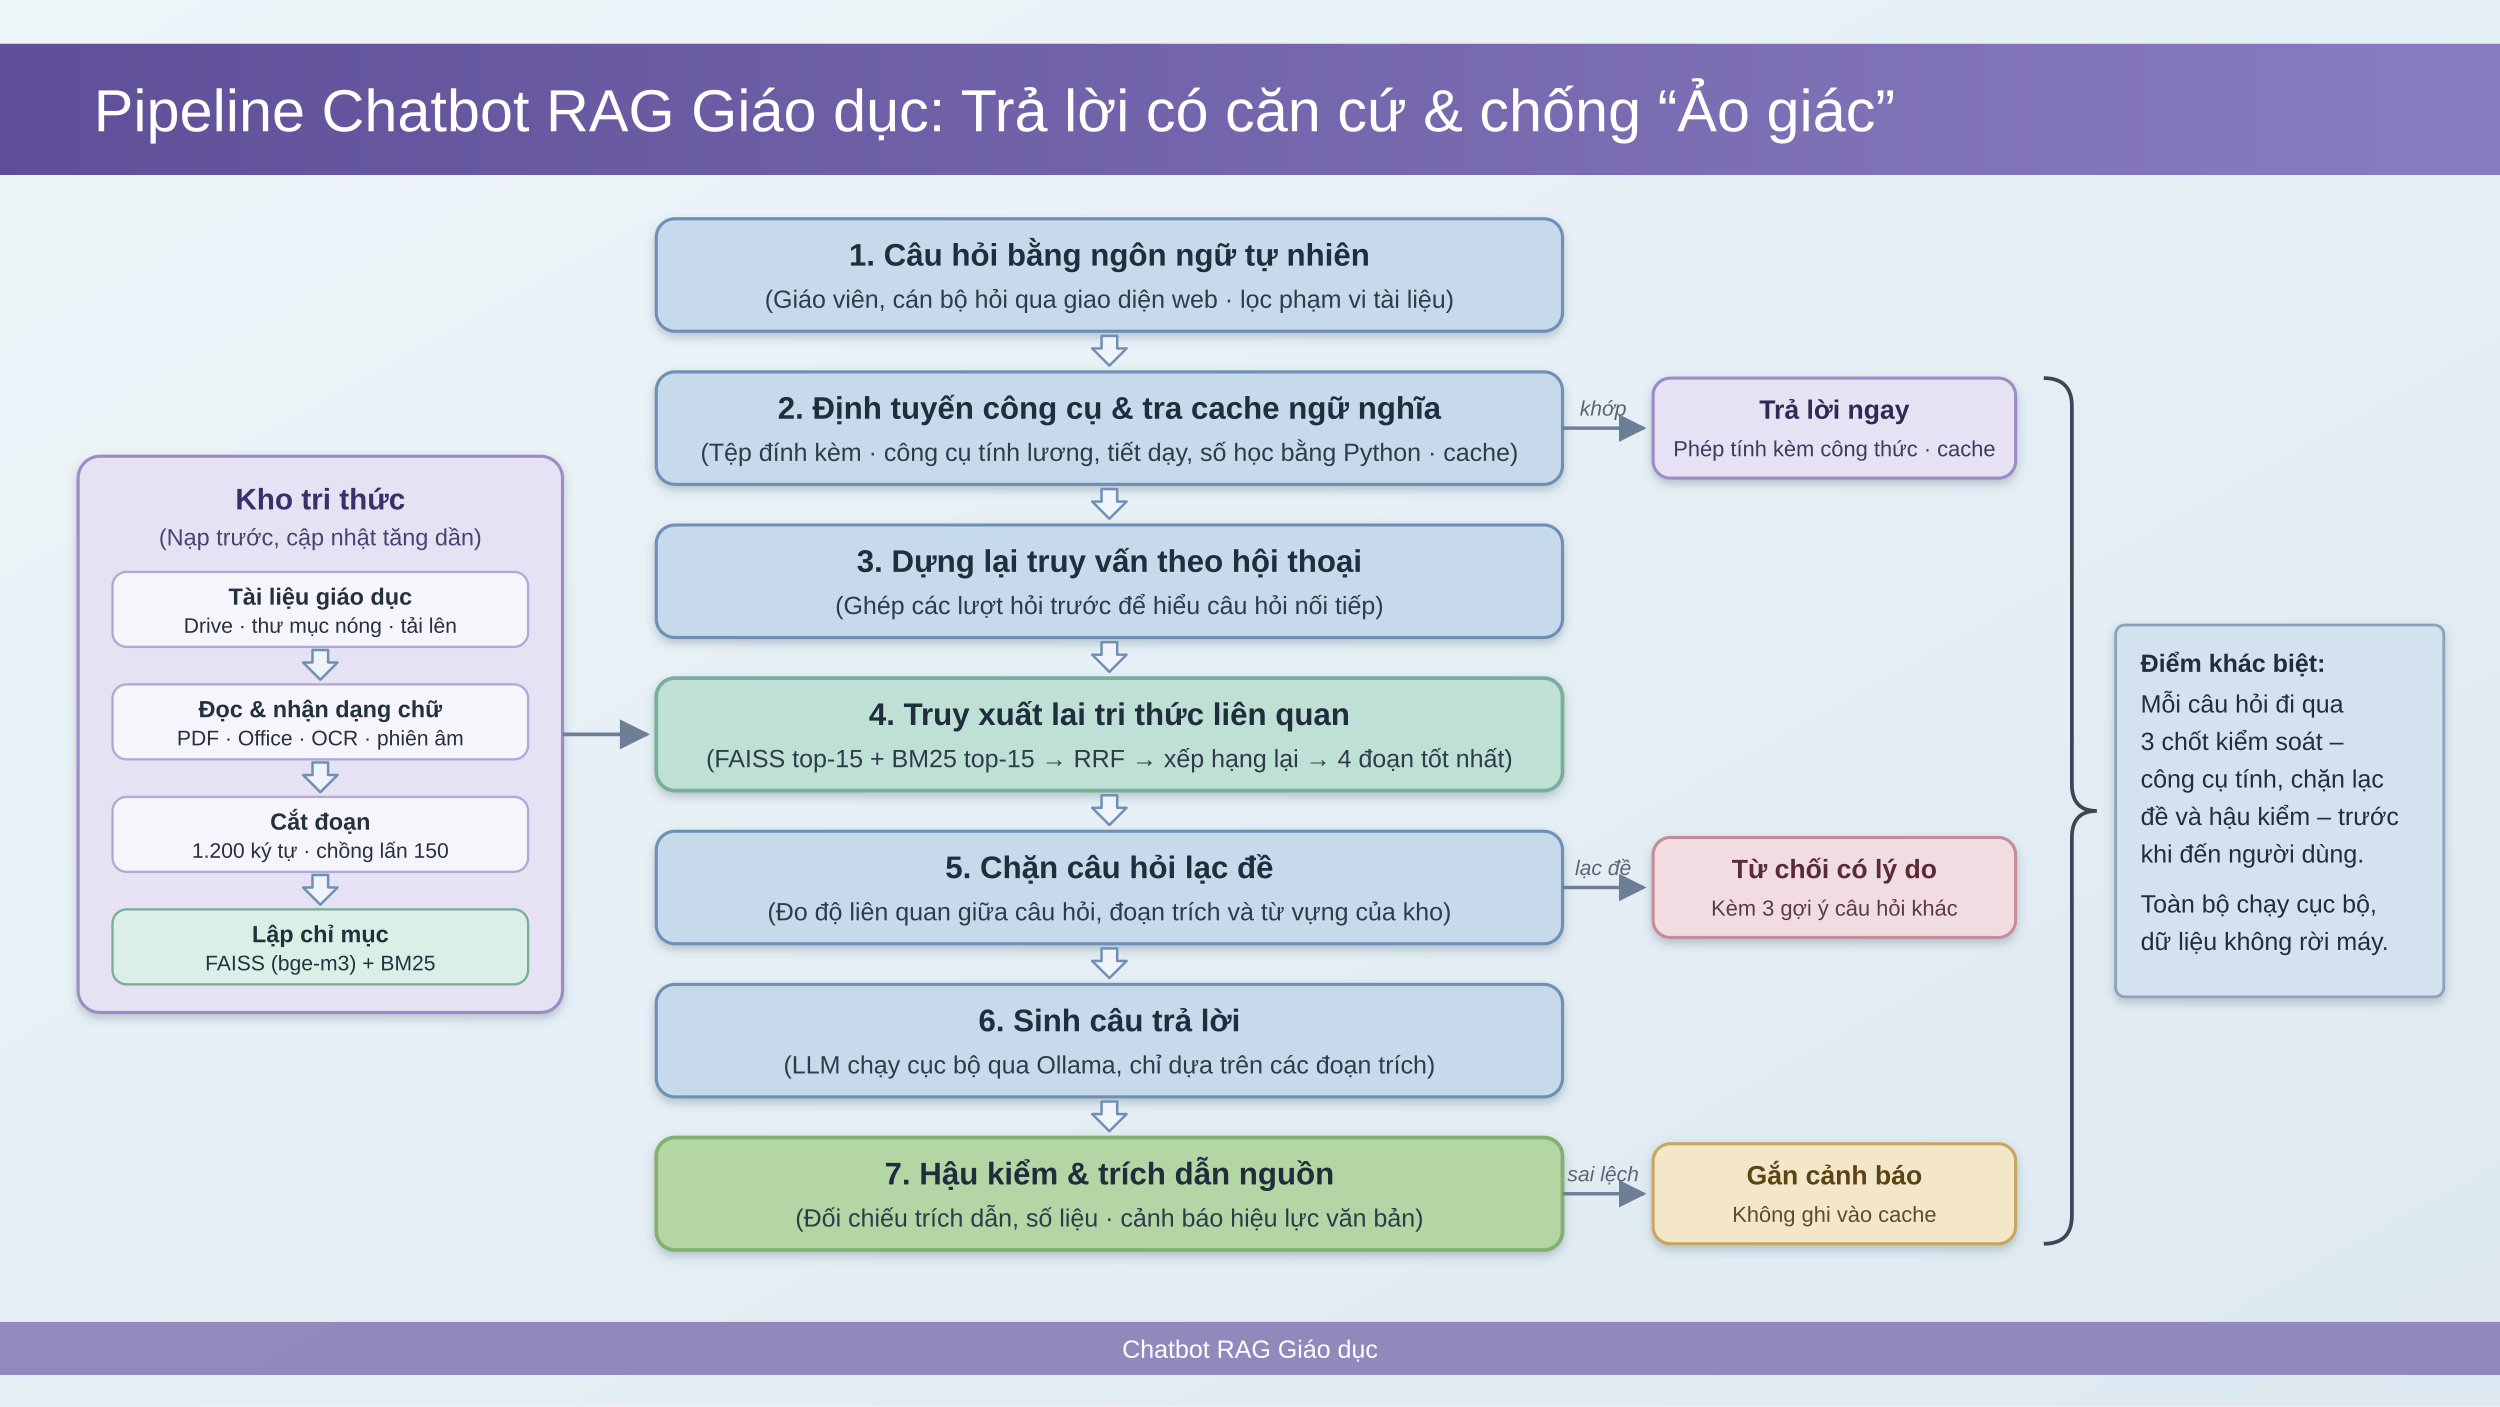
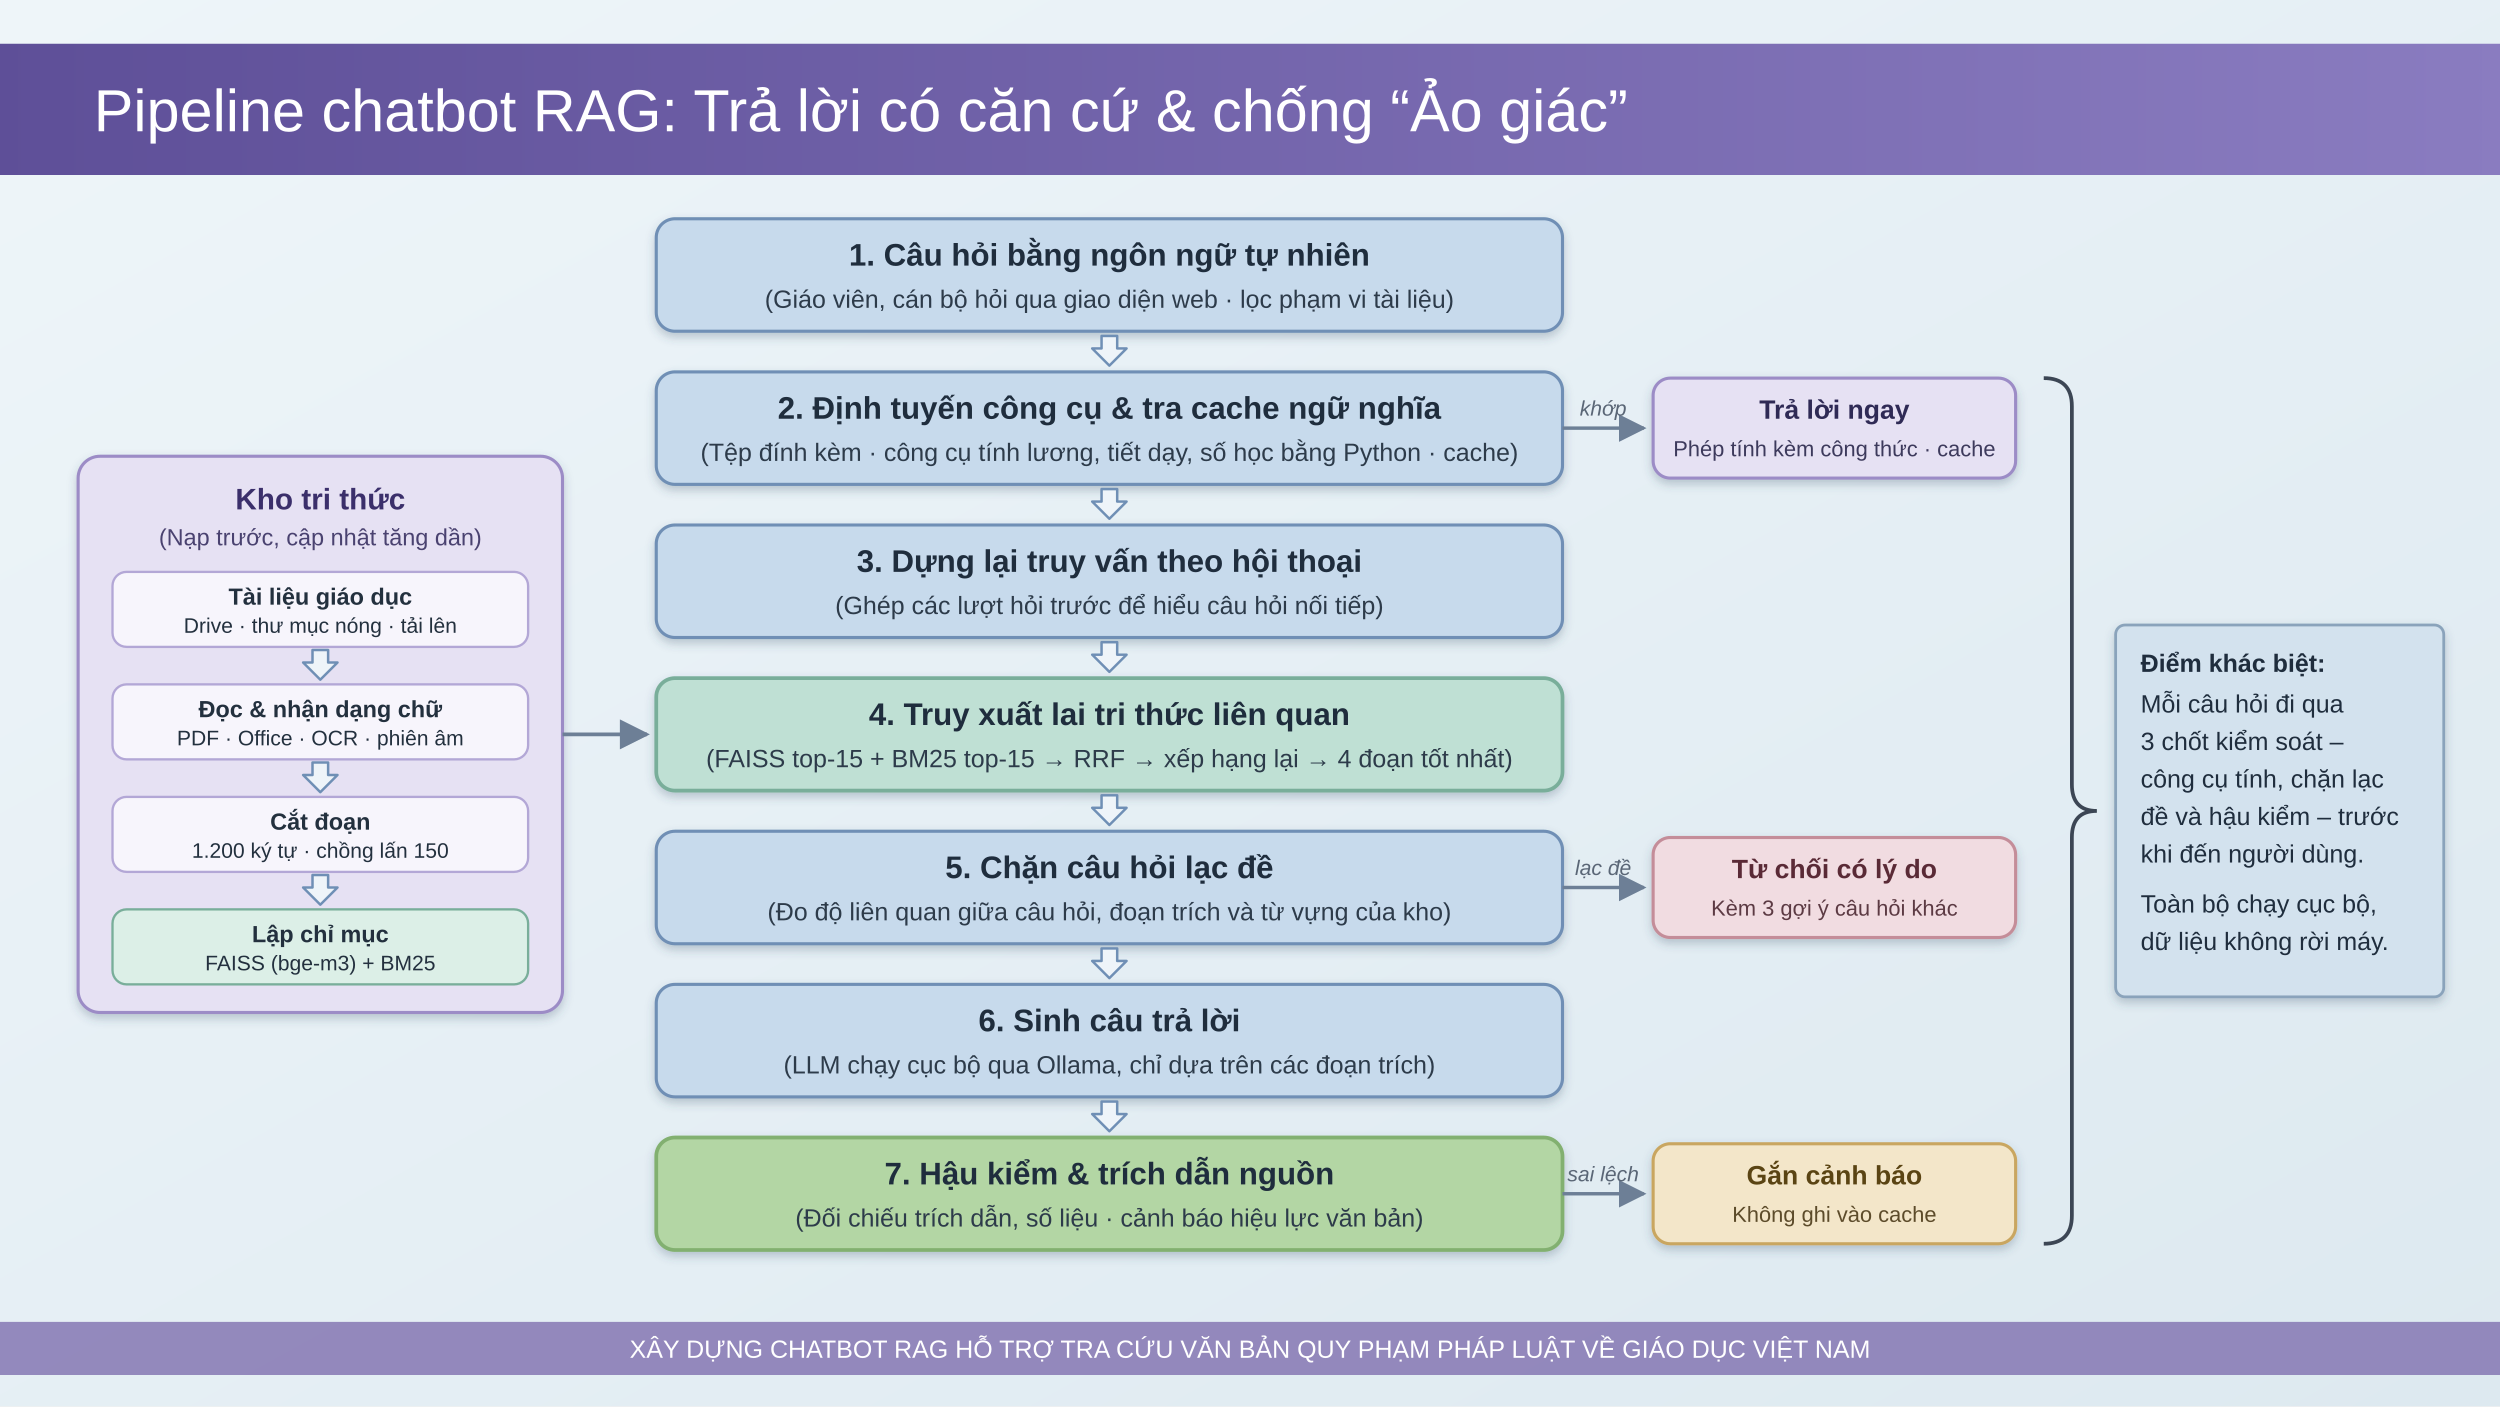
<svg xmlns="http://www.w3.org/2000/svg" viewBox="0 0 1600 900" width="1600" height="900" font-family="'Segoe UI', Arial, sans-serif">
  <defs>
    <linearGradient id="nen" x1="0" y1="0" x2="1" y2="1">
      <stop offset="0" stop-color="#eef5f9" />
      <stop offset="1" stop-color="#dde9f0" />
    </linearGradient>
    <linearGradient id="tieude" x1="0" y1="0" x2="1" y2="0">
      <stop offset="0" stop-color="#5e4f98" />
      <stop offset="1" stop-color="#8a7cc0" />
    </linearGradient>
    <filter id="bong" x="-10%" y="-20%" width="120%" height="150%">
      <feDropShadow dx="0" dy="3" stdDeviation="3" flood-color="#40526a" flood-opacity="0.28" />
    </filter>
    <marker id="mui" viewBox="0 0 10 10" refX="9" refY="5" markerWidth="8" markerHeight="8" orient="auto">
      <path d="M0,0 L10,5 L0,10 z" fill="#6d7f96" />
    </marker>
    <g id="ten-xuong">
      <path d="M-5,0 h10 v8 h6 l-11,11 l-11,-11 h6 z" fill="#eef4f9" stroke="#6f8fb5" stroke-width="1.6" stroke-linejoin="round" />
    </g>
  </defs>
  <rect width="1600" height="900" fill="url(#nen)" />
  <rect x="0" y="28" width="1600" height="84" fill="url(#tieude)" />
-   <text x="60" y="84" font-size="38" fill="#ffffff">Pipeline Chatbot RAG Giáo dục: Trả lời có căn cứ &amp; chống “Ảo giác”</text>
+   <text x="60" y="84" font-size="38" fill="#ffffff">Pipeline chatbot RAG: Trả lời có căn cứ &amp; chống “Ảo giác”</text>
  <rect x="50" y="292" width="310" height="356" rx="14" fill="#e6e1f3" stroke="#9c8cc6" stroke-width="2" filter="url(#bong)" />
  <text x="205" y="326" font-size="19" font-weight="700" fill="#3b2f6b" text-anchor="middle">Kho tri thức</text>
  <text x="205" y="349" font-size="15" fill="#4a4270" text-anchor="middle">(Nạp trước, cập nhật tăng dần)</text>
  <g font-size="15" fill="#23303e" text-anchor="middle">
    <rect x="72" y="366" width="266" height="48" rx="9" fill="#f7f5fc" stroke="#b3a7d6" stroke-width="1.5" />
    <text x="205" y="387" font-weight="600">Tài liệu giáo dục</text>
    <text x="205" y="405" font-size="13.5">Drive · thư mục nóng · tải lên</text>
    <use href="#ten-xuong" x="205" y="416" transform="translate(0,0) scale(1)" />
    <rect x="72" y="438" width="266" height="48" rx="9" fill="#f7f5fc" stroke="#b3a7d6" stroke-width="1.5" />
    <text x="205" y="459" font-weight="600">Đọc &amp; nhận dạng chữ</text>
    <text x="205" y="477" font-size="13.5">PDF · Office · OCR · phiên âm</text>
    <use href="#ten-xuong" x="205" y="488" />
    <rect x="72" y="510" width="266" height="48" rx="9" fill="#f7f5fc" stroke="#b3a7d6" stroke-width="1.5" />
    <text x="205" y="531" font-weight="600">Cắt đoạn</text>
    <text x="205" y="549" font-size="13.5">1.200 ký tự · chồng lấn 150</text>
    <use href="#ten-xuong" x="205" y="560" />
    <rect x="72" y="582" width="266" height="48" rx="9" fill="#dcefe7" stroke="#79ae9a" stroke-width="1.5" />
    <text x="205" y="603" font-weight="600">Lập chỉ mục</text>
    <text x="205" y="621" font-size="13.5">FAISS (bge-m3) + BM25</text>
  </g>
  <line x1="360" y1="470" x2="414" y2="470" stroke="#6d7f96" stroke-width="2.4" marker-end="url(#mui)" />
  <g text-anchor="middle">
    <rect x="420" y="140" width="580" height="72" rx="12" fill="#c7daec" stroke="#6f8fb5" stroke-width="2" filter="url(#bong)" />
    <text x="710" y="170" font-size="20" font-weight="700" fill="#1f2d3d">1. Câu hỏi bằng ngôn ngữ tự nhiên</text>
    <text x="710" y="197" font-size="16" fill="#2d3b4a">(Giáo viên, cán bộ hỏi qua giao diện web · lọc phạm vi tài liệu)</text>
    <use href="#ten-xuong" x="710" y="215" />
    <rect x="420" y="238" width="580" height="72" rx="12" fill="#c7daec" stroke="#6f8fb5" stroke-width="2" filter="url(#bong)" />
    <text x="710" y="268" font-size="20" font-weight="700" fill="#1f2d3d">2. Định tuyến công cụ &amp; tra cache ngữ nghĩa</text>
    <text x="710" y="295" font-size="16" fill="#2d3b4a">(Tệp đính kèm · công cụ tính lương, tiết dạy, số học bằng Python · cache)</text>
    <use href="#ten-xuong" x="710" y="313" />
    <rect x="420" y="336" width="580" height="72" rx="12" fill="#c7daec" stroke="#6f8fb5" stroke-width="2" filter="url(#bong)" />
    <text x="710" y="366" font-size="20" font-weight="700" fill="#1f2d3d">3. Dựng lại truy vấn theo hội thoại</text>
    <text x="710" y="393" font-size="16" fill="#2d3b4a">(Ghép các lượt hỏi trước để hiểu câu hỏi nối tiếp)</text>
    <use href="#ten-xuong" x="710" y="411" />
    <rect x="420" y="434" width="580" height="72" rx="12" fill="#bfe0d4" stroke="#79ae9a" stroke-width="2.4" filter="url(#bong)" />
    <text x="710" y="464" font-size="20" font-weight="700" fill="#1f2d3d">4. Truy xuất lai tri thức liên quan</text>
    <text x="710" y="491" font-size="16" fill="#2d3b4a">(FAISS top-15 + BM25 top-15 → RRF → xếp hạng lại → 4 đoạn tốt nhất)</text>
    <use href="#ten-xuong" x="710" y="509" />
    <rect x="420" y="532" width="580" height="72" rx="12" fill="#c7daec" stroke="#6f8fb5" stroke-width="2" filter="url(#bong)" />
    <text x="710" y="562" font-size="20" font-weight="700" fill="#1f2d3d">5. Chặn câu hỏi lạc đề</text>
    <text x="710" y="589" font-size="16" fill="#2d3b4a">(Đo độ liên quan giữa câu hỏi, đoạn trích và từ vựng của kho)</text>
    <use href="#ten-xuong" x="710" y="607" />
    <rect x="420" y="630" width="580" height="72" rx="12" fill="#c7daec" stroke="#6f8fb5" stroke-width="2" filter="url(#bong)" />
    <text x="710" y="660" font-size="20" font-weight="700" fill="#1f2d3d">6. Sinh câu trả lời</text>
    <text x="710" y="687" font-size="16" fill="#2d3b4a">(LLM chạy cục bộ qua Ollama, chỉ dựa trên các đoạn trích)</text>
    <use href="#ten-xuong" x="710" y="705" />
    <rect x="420" y="728" width="580" height="72" rx="12" fill="#b3d6a4" stroke="#82b06f" stroke-width="2.4" filter="url(#bong)" />
    <text x="710" y="758" font-size="20" font-weight="700" fill="#1f2d3d">7. Hậu kiểm &amp; trích dẫn nguồn</text>
    <text x="710" y="785" font-size="16" fill="#2d3b4a">(Đối chiếu trích dẫn, số liệu · cảnh báo hiệu lực văn bản)</text>
  </g>
  <g font-size="13.5" fill="#5a6676" text-anchor="middle" font-style="italic">
    <line x1="1000" y1="274" x2="1052" y2="274" stroke="#6d7f96" stroke-width="2.2" marker-end="url(#mui)" />
    <text x="1026" y="266">khớp</text>
    <line x1="1000" y1="568" x2="1052" y2="568" stroke="#6d7f96" stroke-width="2.2" marker-end="url(#mui)" />
    <text x="1026" y="560">lạc đề</text>
    <line x1="1000" y1="764" x2="1052" y2="764" stroke="#6d7f96" stroke-width="2.2" marker-end="url(#mui)" />
    <text x="1026" y="756">sai lệch</text>
  </g>
  <g text-anchor="middle">
    <rect x="1058" y="242" width="232" height="64" rx="11" fill="#e6e1f3" stroke="#9c8cc6" stroke-width="2" filter="url(#bong)" />
    <text x="1174" y="268" font-size="17" font-weight="700" fill="#2f2a55">Trả lời ngay</text>
    <text x="1174" y="292" font-size="14" fill="#3d3a5c">Phép tính kèm công thức · cache</text>
    <rect x="1058" y="536" width="232" height="64" rx="11" fill="#f1dce1" stroke="#c48d99" stroke-width="2" filter="url(#bong)" />
    <text x="1174" y="562" font-size="17" font-weight="700" fill="#5a2a36">Từ chối có lý do</text>
    <text x="1174" y="586" font-size="14" fill="#5c3a43">Kèm 3 gợi ý câu hỏi khác</text>
    <rect x="1058" y="732" width="232" height="64" rx="11" fill="#f3e6c9" stroke="#c9a661" stroke-width="2" filter="url(#bong)" />
    <text x="1174" y="758" font-size="17" font-weight="700" fill="#5a4413">Gắn cảnh báo</text>
    <text x="1174" y="782" font-size="14" fill="#5c4b2a">Không ghi vào cache</text>
  </g>
  <path d="M1308,242 q18,0 18,18 v242 q0,17 16,17 q-16,0 -16,17 v242 q0,18 -18,18" fill="none" stroke="#3c4654" stroke-width="2.4" />
  <rect x="1354" y="400" width="210" height="238" rx="6" fill="#d3e2ee" stroke="#8aa3bb" stroke-width="1.8" filter="url(#bong)" />
  <g font-size="16" fill="#1f2d3d">
    <text x="1370" y="430">
      <tspan font-weight="700">Điểm khác biệt:</tspan>
    </text>
    <text x="1370" y="456">Mỗi câu hỏi đi qua</text>
    <text x="1370" y="480">3 chốt kiểm soát –</text>
    <text x="1370" y="504">công cụ tính, chặn lạc</text>
    <text x="1370" y="528">đề và hậu kiểm – trước</text>
    <text x="1370" y="552">khi đến người dùng.</text>
    <text x="1370" y="584">Toàn bộ chạy cục bộ,</text>
    <text x="1370" y="608">dữ liệu không rời máy.</text>
  </g>
  <rect x="0" y="846" width="1600" height="34" fill="#8577b3" opacity="0.85" />
-   <text x="800" y="869" font-size="16" fill="#ffffff" text-anchor="middle">Chatbot RAG Giáo dục</text>
+   <text x="800" y="869" font-size="16" fill="#ffffff" text-anchor="middle">XÂY DỰNG CHATBOT RAG HỖ TRỢ TRA CỨU VĂN BẢN QUY PHẠM PHÁP LUẬT VỀ GIÁO DỤC VIỆT NAM</text>
</svg>
